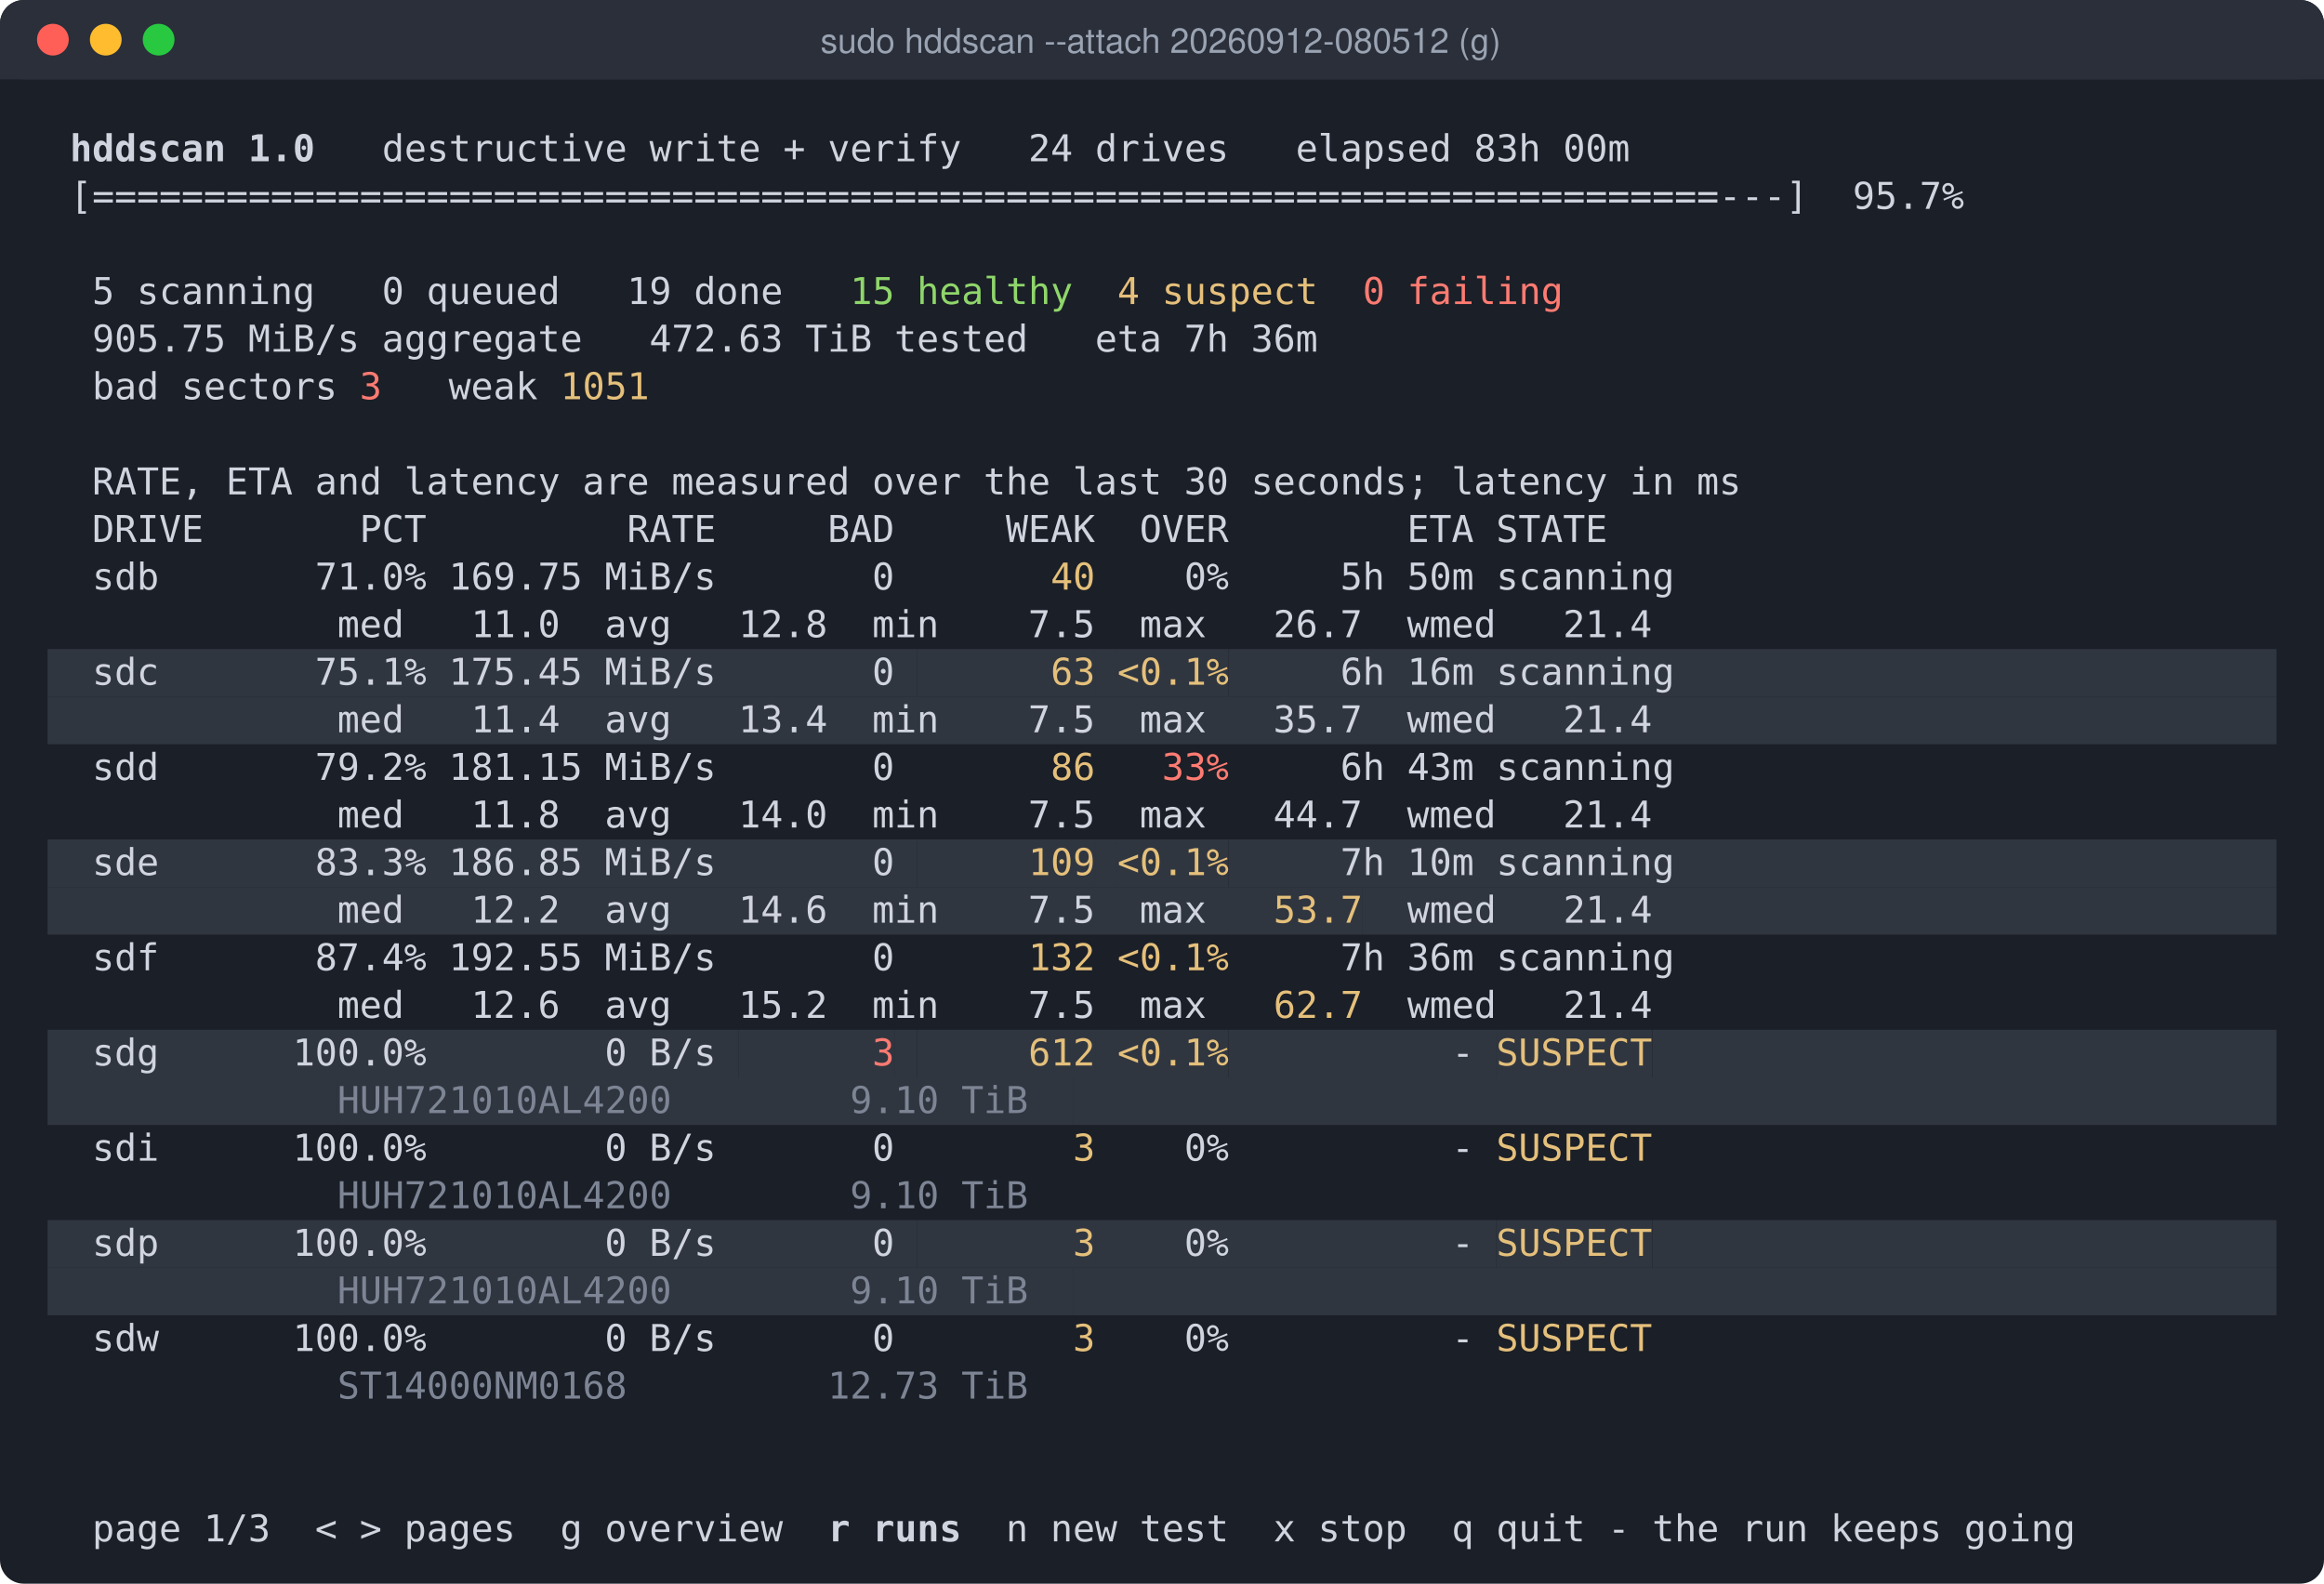
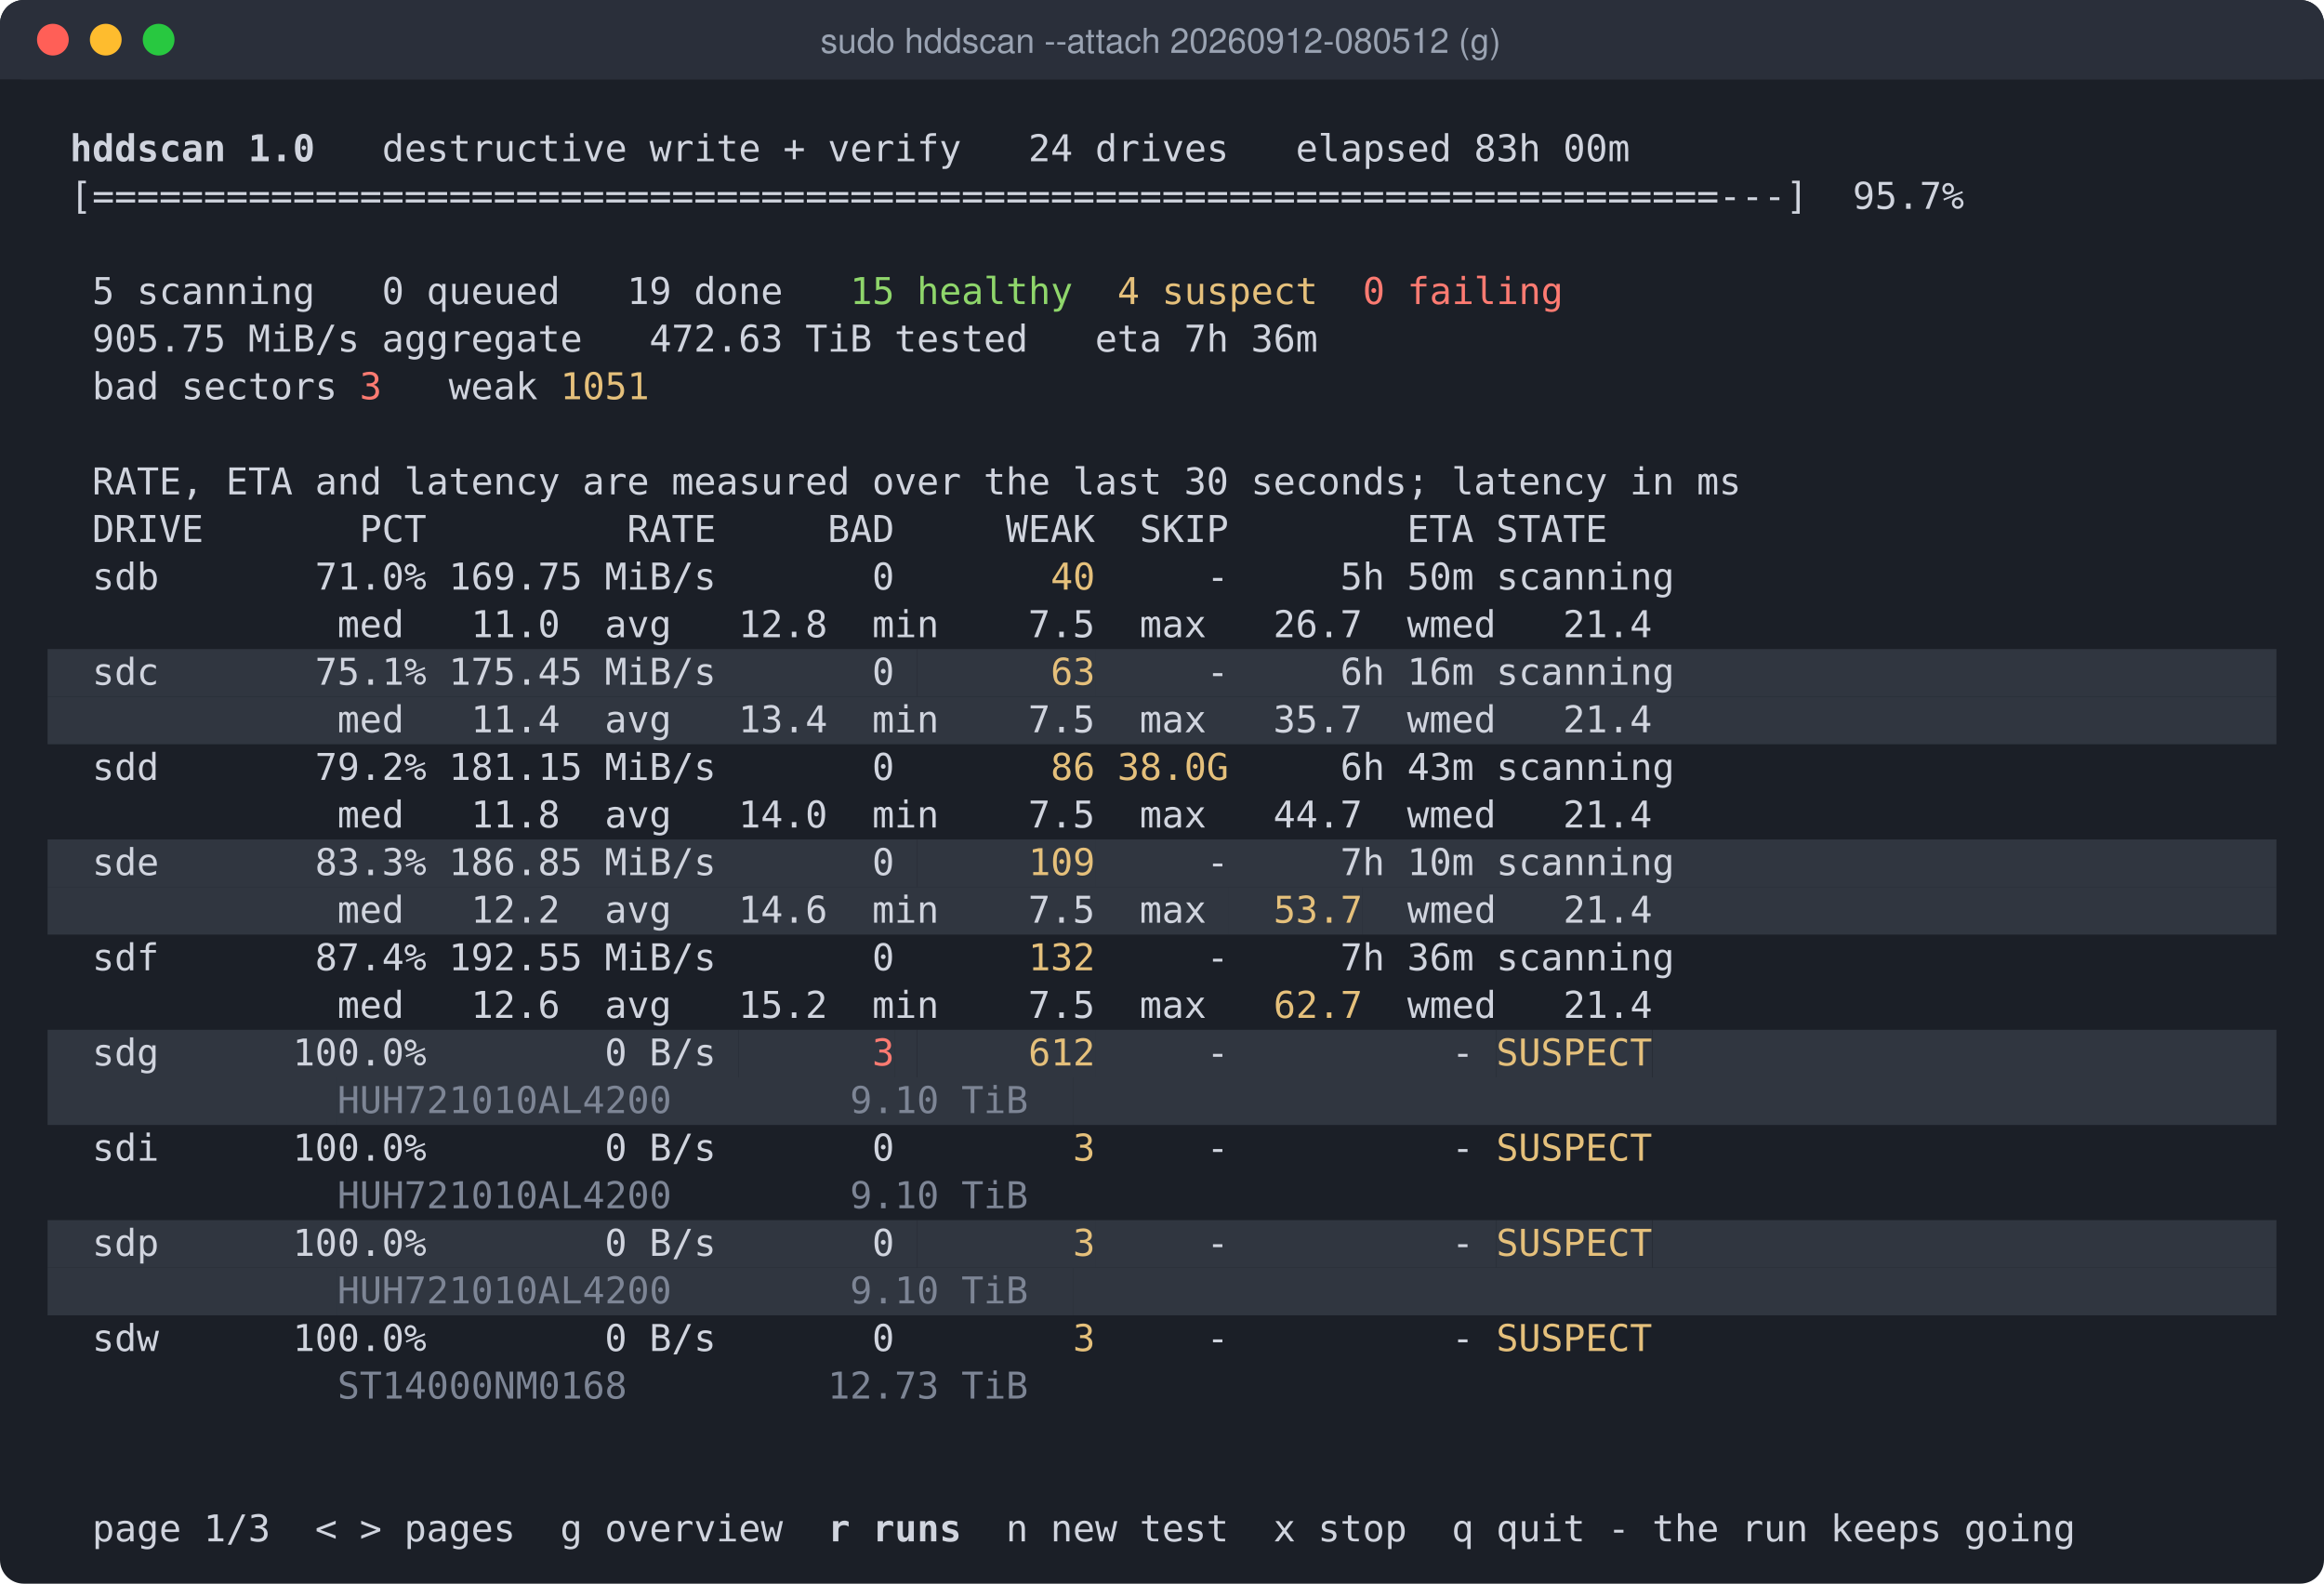
<svg xmlns="http://www.w3.org/2000/svg" width="879" height="599" viewBox="0 0 879 599" role="img" aria-label="sudo hddscan --attach 20260912-080512  (g)">
  <rect width="879" height="599" rx="9" fill="#1b1f27" />
  <rect width="879" height="30" rx="9" fill="#2a2f3a" />
  <rect y="21" width="879" height="9" fill="#2a2f3a" />
  <circle cx="20" cy="15" r="6" fill="#ff5f57" />
  <circle cx="40" cy="15" r="6" fill="#febc2e" />
  <circle cx="60" cy="15" r="6" fill="#28c840" />
  <text x="439" y="20" fill="#9aa3b2" font-family="-apple-system,Segoe UI,Helvetica,Arial,sans-serif" font-size="13" text-anchor="middle">sudo hddscan --attach 20260912-080512  (g)</text>
  <text y="61" font-family="DejaVu Sans Mono,Menlo,Consolas,Liberation Mono,monospace" font-size="14" xml:space="preserve">
    <tspan x="18.0" fill="#d0d4de" font-weight="bold"> hddscan 1.0</tspan>
    <tspan x="119.2" fill="#d0d4de">   destructive write + verify   24 drives   elapsed 83h 00m                             </tspan>
  </text>
  <text y="79" font-family="DejaVu Sans Mono,Menlo,Consolas,Liberation Mono,monospace" font-size="14" xml:space="preserve">
    <tspan x="18.0" fill="#d0d4de"> [=========================================================================---]  95.7%              </tspan>
  </text>
  <text y="115" font-family="DejaVu Sans Mono,Menlo,Consolas,Liberation Mono,monospace" font-size="14" xml:space="preserve">
    <tspan x="18.0" fill="#d0d4de">  5 scanning   0 queued   19 done   </tspan>
    <tspan x="321.5" fill="#8fd66b">15 healthy</tspan>
    <tspan x="422.6" fill="#e5c07b">4 suspect</tspan>
    <tspan x="515.4" fill="#ff7b72">0 failing</tspan>
  </text>
  <text y="133" font-family="DejaVu Sans Mono,Menlo,Consolas,Liberation Mono,monospace" font-size="14" xml:space="preserve">
    <tspan x="18.0" fill="#d0d4de">  905.75 MiB/s aggregate   472.63 TiB tested   eta 7h 36m                                           </tspan>
  </text>
  <text y="151" font-family="DejaVu Sans Mono,Menlo,Consolas,Liberation Mono,monospace" font-size="14" xml:space="preserve">
    <tspan x="18.0" fill="#d0d4de">  bad sectors </tspan>
    <tspan x="136.0" fill="#ff7b72">3</tspan>
    <tspan x="144.4" fill="#d0d4de">   weak </tspan>
    <tspan x="211.9" fill="#e5c07b">1051</tspan>
  </text>
  <text y="187" font-family="DejaVu Sans Mono,Menlo,Consolas,Liberation Mono,monospace" font-size="14" xml:space="preserve">
    <tspan x="18.0" fill="#d0d4de">  RATE, ETA and latency are measured over the last 30 seconds; latency in ms                        </tspan>
  </text>
  <text y="205" font-family="DejaVu Sans Mono,Menlo,Consolas,Liberation Mono,monospace" font-size="14" xml:space="preserve">
-     <tspan x="18.0" fill="#d0d4de">  DRIVE       PCT         RATE     BAD     WEAK  OVER        ETA STATE                              </tspan>
+     <tspan x="18.0" fill="#d0d4de">  DRIVE       PCT         RATE     BAD     WEAK  SKIP        ETA STATE                              </tspan>
  </text>
  <text y="223" font-family="DejaVu Sans Mono,Menlo,Consolas,Liberation Mono,monospace" font-size="14" xml:space="preserve">
    <tspan x="18.0" fill="#d0d4de">  sdb       71.0% 169.75 MiB/s       0 </tspan>
    <tspan x="346.8" fill="#e5c07b">      40</tspan>
-     <tspan x="414.2" fill="#d0d4de">    0%     5h 50m scanning                           </tspan>
+     <tspan x="414.2" fill="#d0d4de">     -     5h 50m scanning                           </tspan>
  </text>
  <text y="241" font-family="DejaVu Sans Mono,Menlo,Consolas,Liberation Mono,monospace" font-size="14" xml:space="preserve">
    <tspan x="18.0" fill="#d0d4de">             med   11.0  avg   12.8  min    7.5  max   26.7  wmed   21.4                            </tspan>
  </text>
  <rect x="18.0" y="245.5" width="328.8" height="18" fill="#303640" />
  <rect x="346.8" y="245.5" width="67.4" height="18" fill="#303640" />
-   <rect x="414.2" y="245.5" width="8.4" height="18" fill="#303640" />
-   <rect x="422.6" y="245.5" width="42.1" height="18" fill="#303640" />
-   <rect x="464.8" y="245.5" width="396.2" height="18" fill="#303640" />
+   <rect x="414.2" y="245.5" width="446.8" height="18" fill="#303640" />
  <text y="259" font-family="DejaVu Sans Mono,Menlo,Consolas,Liberation Mono,monospace" font-size="14" xml:space="preserve">
    <tspan x="18.0" fill="#d0d4de">  sdc       75.1% 175.45 MiB/s       0 </tspan>
    <tspan x="346.8" fill="#e5c07b">      63</tspan>
-     <tspan x="414.2" fill="#d0d4de"> </tspan>
-     <tspan x="422.6" fill="#e5c07b">&lt;0.1%</tspan>
-     <tspan x="464.8" fill="#d0d4de">     6h 16m scanning                           </tspan>
+     <tspan x="414.2" fill="#d0d4de">     -     6h 16m scanning                           </tspan>
  </text>
  <rect x="18.0" y="263.5" width="843.0" height="18" fill="#303640" />
  <text y="277" font-family="DejaVu Sans Mono,Menlo,Consolas,Liberation Mono,monospace" font-size="14" xml:space="preserve">
    <tspan x="18.0" fill="#d0d4de">             med   11.4  avg   13.4  min    7.5  max   35.7  wmed   21.4                            </tspan>
  </text>
  <text y="295" font-family="DejaVu Sans Mono,Menlo,Consolas,Liberation Mono,monospace" font-size="14" xml:space="preserve">
    <tspan x="18.0" fill="#d0d4de">  sdd       79.2% 181.15 MiB/s       0 </tspan>
    <tspan x="346.8" fill="#e5c07b">      86</tspan>
-     <tspan x="422.6" fill="#ff7b72">  33%</tspan>
+     <tspan x="422.6" fill="#e5c07b">38.0G</tspan>
    <tspan x="464.8" fill="#d0d4de">     6h 43m scanning                           </tspan>
  </text>
  <text y="313" font-family="DejaVu Sans Mono,Menlo,Consolas,Liberation Mono,monospace" font-size="14" xml:space="preserve">
    <tspan x="18.0" fill="#d0d4de">             med   11.8  avg   14.0  min    7.5  max   44.7  wmed   21.4                            </tspan>
  </text>
  <rect x="18.0" y="317.5" width="328.8" height="18" fill="#303640" />
  <rect x="346.8" y="317.5" width="67.4" height="18" fill="#303640" />
-   <rect x="414.2" y="317.5" width="8.4" height="18" fill="#303640" />
-   <rect x="422.6" y="317.5" width="42.1" height="18" fill="#303640" />
-   <rect x="464.8" y="317.5" width="396.2" height="18" fill="#303640" />
+   <rect x="414.2" y="317.5" width="446.8" height="18" fill="#303640" />
  <text y="331" font-family="DejaVu Sans Mono,Menlo,Consolas,Liberation Mono,monospace" font-size="14" xml:space="preserve">
    <tspan x="18.0" fill="#d0d4de">  sde       83.3% 186.85 MiB/s       0 </tspan>
    <tspan x="346.8" fill="#e5c07b">     109</tspan>
-     <tspan x="414.2" fill="#d0d4de"> </tspan>
-     <tspan x="422.6" fill="#e5c07b">&lt;0.1%</tspan>
-     <tspan x="464.8" fill="#d0d4de">     7h 10m scanning                           </tspan>
+     <tspan x="414.2" fill="#d0d4de">     -     7h 10m scanning                           </tspan>
  </text>
  <rect x="18.0" y="335.5" width="446.8" height="18" fill="#303640" />
  <rect x="464.8" y="335.5" width="50.6" height="18" fill="#303640" />
  <rect x="515.4" y="335.5" width="345.6" height="18" fill="#303640" />
  <text y="349" font-family="DejaVu Sans Mono,Menlo,Consolas,Liberation Mono,monospace" font-size="14" xml:space="preserve">
    <tspan x="18.0" fill="#d0d4de">             med   12.2  avg   14.6  min    7.5  max </tspan>
    <tspan x="464.8" fill="#e5c07b">  53.7</tspan>
    <tspan x="515.4" fill="#d0d4de">  wmed   21.4                            </tspan>
  </text>
  <text y="367" font-family="DejaVu Sans Mono,Menlo,Consolas,Liberation Mono,monospace" font-size="14" xml:space="preserve">
    <tspan x="18.0" fill="#d0d4de">  sdf       87.4% 192.55 MiB/s       0 </tspan>
    <tspan x="346.8" fill="#e5c07b">     132</tspan>
-     <tspan x="422.6" fill="#e5c07b">&lt;0.1%</tspan>
-     <tspan x="464.8" fill="#d0d4de">     7h 36m scanning                           </tspan>
+     <tspan x="414.2" fill="#d0d4de">     -     7h 36m scanning                           </tspan>
  </text>
  <text y="385" font-family="DejaVu Sans Mono,Menlo,Consolas,Liberation Mono,monospace" font-size="14" xml:space="preserve">
    <tspan x="18.0" fill="#d0d4de">             med   12.6  avg   15.2  min    7.5  max </tspan>
    <tspan x="464.8" fill="#e5c07b">  62.7</tspan>
    <tspan x="515.4" fill="#d0d4de">  wmed   21.4                            </tspan>
  </text>
  <rect x="18.0" y="389.5" width="261.3" height="18" fill="#303640" />
  <rect x="279.3" y="389.5" width="59.0" height="18" fill="#303640" />
  <rect x="338.3" y="389.5" width="8.4" height="18" fill="#303640" />
  <rect x="346.8" y="389.5" width="67.4" height="18" fill="#303640" />
-   <rect x="414.2" y="389.5" width="8.4" height="18" fill="#303640" />
-   <rect x="422.6" y="389.5" width="42.1" height="18" fill="#303640" />
-   <rect x="464.8" y="389.5" width="101.2" height="18" fill="#303640" />
+   <rect x="414.2" y="389.5" width="151.7" height="18" fill="#303640" />
  <rect x="565.9" y="389.5" width="59.0" height="18" fill="#303640" />
  <rect x="625.0" y="389.5" width="236.0" height="18" fill="#303640" />
  <text y="403" font-family="DejaVu Sans Mono,Menlo,Consolas,Liberation Mono,monospace" font-size="14" xml:space="preserve">
    <tspan x="18.0" fill="#d0d4de">  sdg      100.0%        0 B/s </tspan>
    <tspan x="279.3" fill="#ff7b72">      3</tspan>
    <tspan x="338.3" fill="#d0d4de"> </tspan>
    <tspan x="346.8" fill="#e5c07b">     612</tspan>
-     <tspan x="414.2" fill="#d0d4de"> </tspan>
-     <tspan x="422.6" fill="#e5c07b">&lt;0.1%</tspan>
-     <tspan x="464.8" fill="#d0d4de">          - </tspan>
+     <tspan x="414.2" fill="#d0d4de">     -          - </tspan>
    <tspan x="565.9" fill="#e5c07b">SUSPECT</tspan>
    <tspan x="625.0" fill="#d0d4de">                            </tspan>
  </text>
  <rect x="18.0" y="407.5" width="109.6" height="18" fill="#303640" />
  <rect x="127.6" y="407.5" width="278.2" height="18" fill="#303640" />
  <rect x="405.8" y="407.5" width="455.2" height="18" fill="#303640" />
  <text y="421" font-family="DejaVu Sans Mono,Menlo,Consolas,Liberation Mono,monospace" font-size="14" xml:space="preserve">
    <tspan x="18.0" fill="#d0d4de">             </tspan>
    <tspan x="127.6" fill="#7d8595">HUH721010AL4200        9.10 TiB  </tspan>
    <tspan x="405.8" fill="#d0d4de">                                                      </tspan>
  </text>
  <text y="439" font-family="DejaVu Sans Mono,Menlo,Consolas,Liberation Mono,monospace" font-size="14" xml:space="preserve">
    <tspan x="18.0" fill="#d0d4de">  sdi      100.0%        0 B/s       0 </tspan>
    <tspan x="346.8" fill="#e5c07b">       3</tspan>
-     <tspan x="414.2" fill="#d0d4de">    0%          - </tspan>
+     <tspan x="414.2" fill="#d0d4de">     -          - </tspan>
    <tspan x="565.9" fill="#e5c07b">SUSPECT</tspan>
  </text>
  <text y="457" font-family="DejaVu Sans Mono,Menlo,Consolas,Liberation Mono,monospace" font-size="14" xml:space="preserve">
    <tspan x="127.6" fill="#7d8595">HUH721010AL4200        9.10 TiB  </tspan>
  </text>
  <rect x="18.0" y="461.5" width="328.8" height="18" fill="#303640" />
  <rect x="346.8" y="461.5" width="67.4" height="18" fill="#303640" />
  <rect x="414.2" y="461.5" width="151.7" height="18" fill="#303640" />
  <rect x="565.9" y="461.5" width="59.0" height="18" fill="#303640" />
  <rect x="625.0" y="461.5" width="236.0" height="18" fill="#303640" />
  <text y="475" font-family="DejaVu Sans Mono,Menlo,Consolas,Liberation Mono,monospace" font-size="14" xml:space="preserve">
    <tspan x="18.0" fill="#d0d4de">  sdp      100.0%        0 B/s       0 </tspan>
    <tspan x="346.8" fill="#e5c07b">       3</tspan>
-     <tspan x="414.2" fill="#d0d4de">    0%          - </tspan>
+     <tspan x="414.2" fill="#d0d4de">     -          - </tspan>
    <tspan x="565.9" fill="#e5c07b">SUSPECT</tspan>
    <tspan x="625.0" fill="#d0d4de">                            </tspan>
  </text>
  <rect x="18.0" y="479.5" width="109.6" height="18" fill="#303640" />
  <rect x="127.6" y="479.5" width="278.2" height="18" fill="#303640" />
  <rect x="405.8" y="479.5" width="455.2" height="18" fill="#303640" />
  <text y="493" font-family="DejaVu Sans Mono,Menlo,Consolas,Liberation Mono,monospace" font-size="14" xml:space="preserve">
    <tspan x="18.0" fill="#d0d4de">             </tspan>
    <tspan x="127.6" fill="#7d8595">HUH721010AL4200        9.10 TiB  </tspan>
    <tspan x="405.8" fill="#d0d4de">                                                      </tspan>
  </text>
  <text y="511" font-family="DejaVu Sans Mono,Menlo,Consolas,Liberation Mono,monospace" font-size="14" xml:space="preserve">
    <tspan x="18.0" fill="#d0d4de">  sdw      100.0%        0 B/s       0 </tspan>
    <tspan x="346.8" fill="#e5c07b">       3</tspan>
-     <tspan x="414.2" fill="#d0d4de">    0%          - </tspan>
+     <tspan x="414.2" fill="#d0d4de">     -          - </tspan>
    <tspan x="565.9" fill="#e5c07b">SUSPECT</tspan>
  </text>
  <text y="529" font-family="DejaVu Sans Mono,Menlo,Consolas,Liberation Mono,monospace" font-size="14" xml:space="preserve">
    <tspan x="127.6" fill="#7d8595">ST14000NM0168         12.73 TiB  </tspan>
  </text>
  <text y="583" font-family="DejaVu Sans Mono,Menlo,Consolas,Liberation Mono,monospace" font-size="14" xml:space="preserve">
    <tspan x="18.0" fill="#d0d4de">  page 1/3  &lt; &gt; pages  g overview  </tspan>
    <tspan x="313.1" fill="#d0d4de" font-weight="bold">r runs</tspan>
    <tspan x="363.6" fill="#d0d4de">  n new test  x stop  q quit - the run keeps going         </tspan>
  </text>
</svg>
